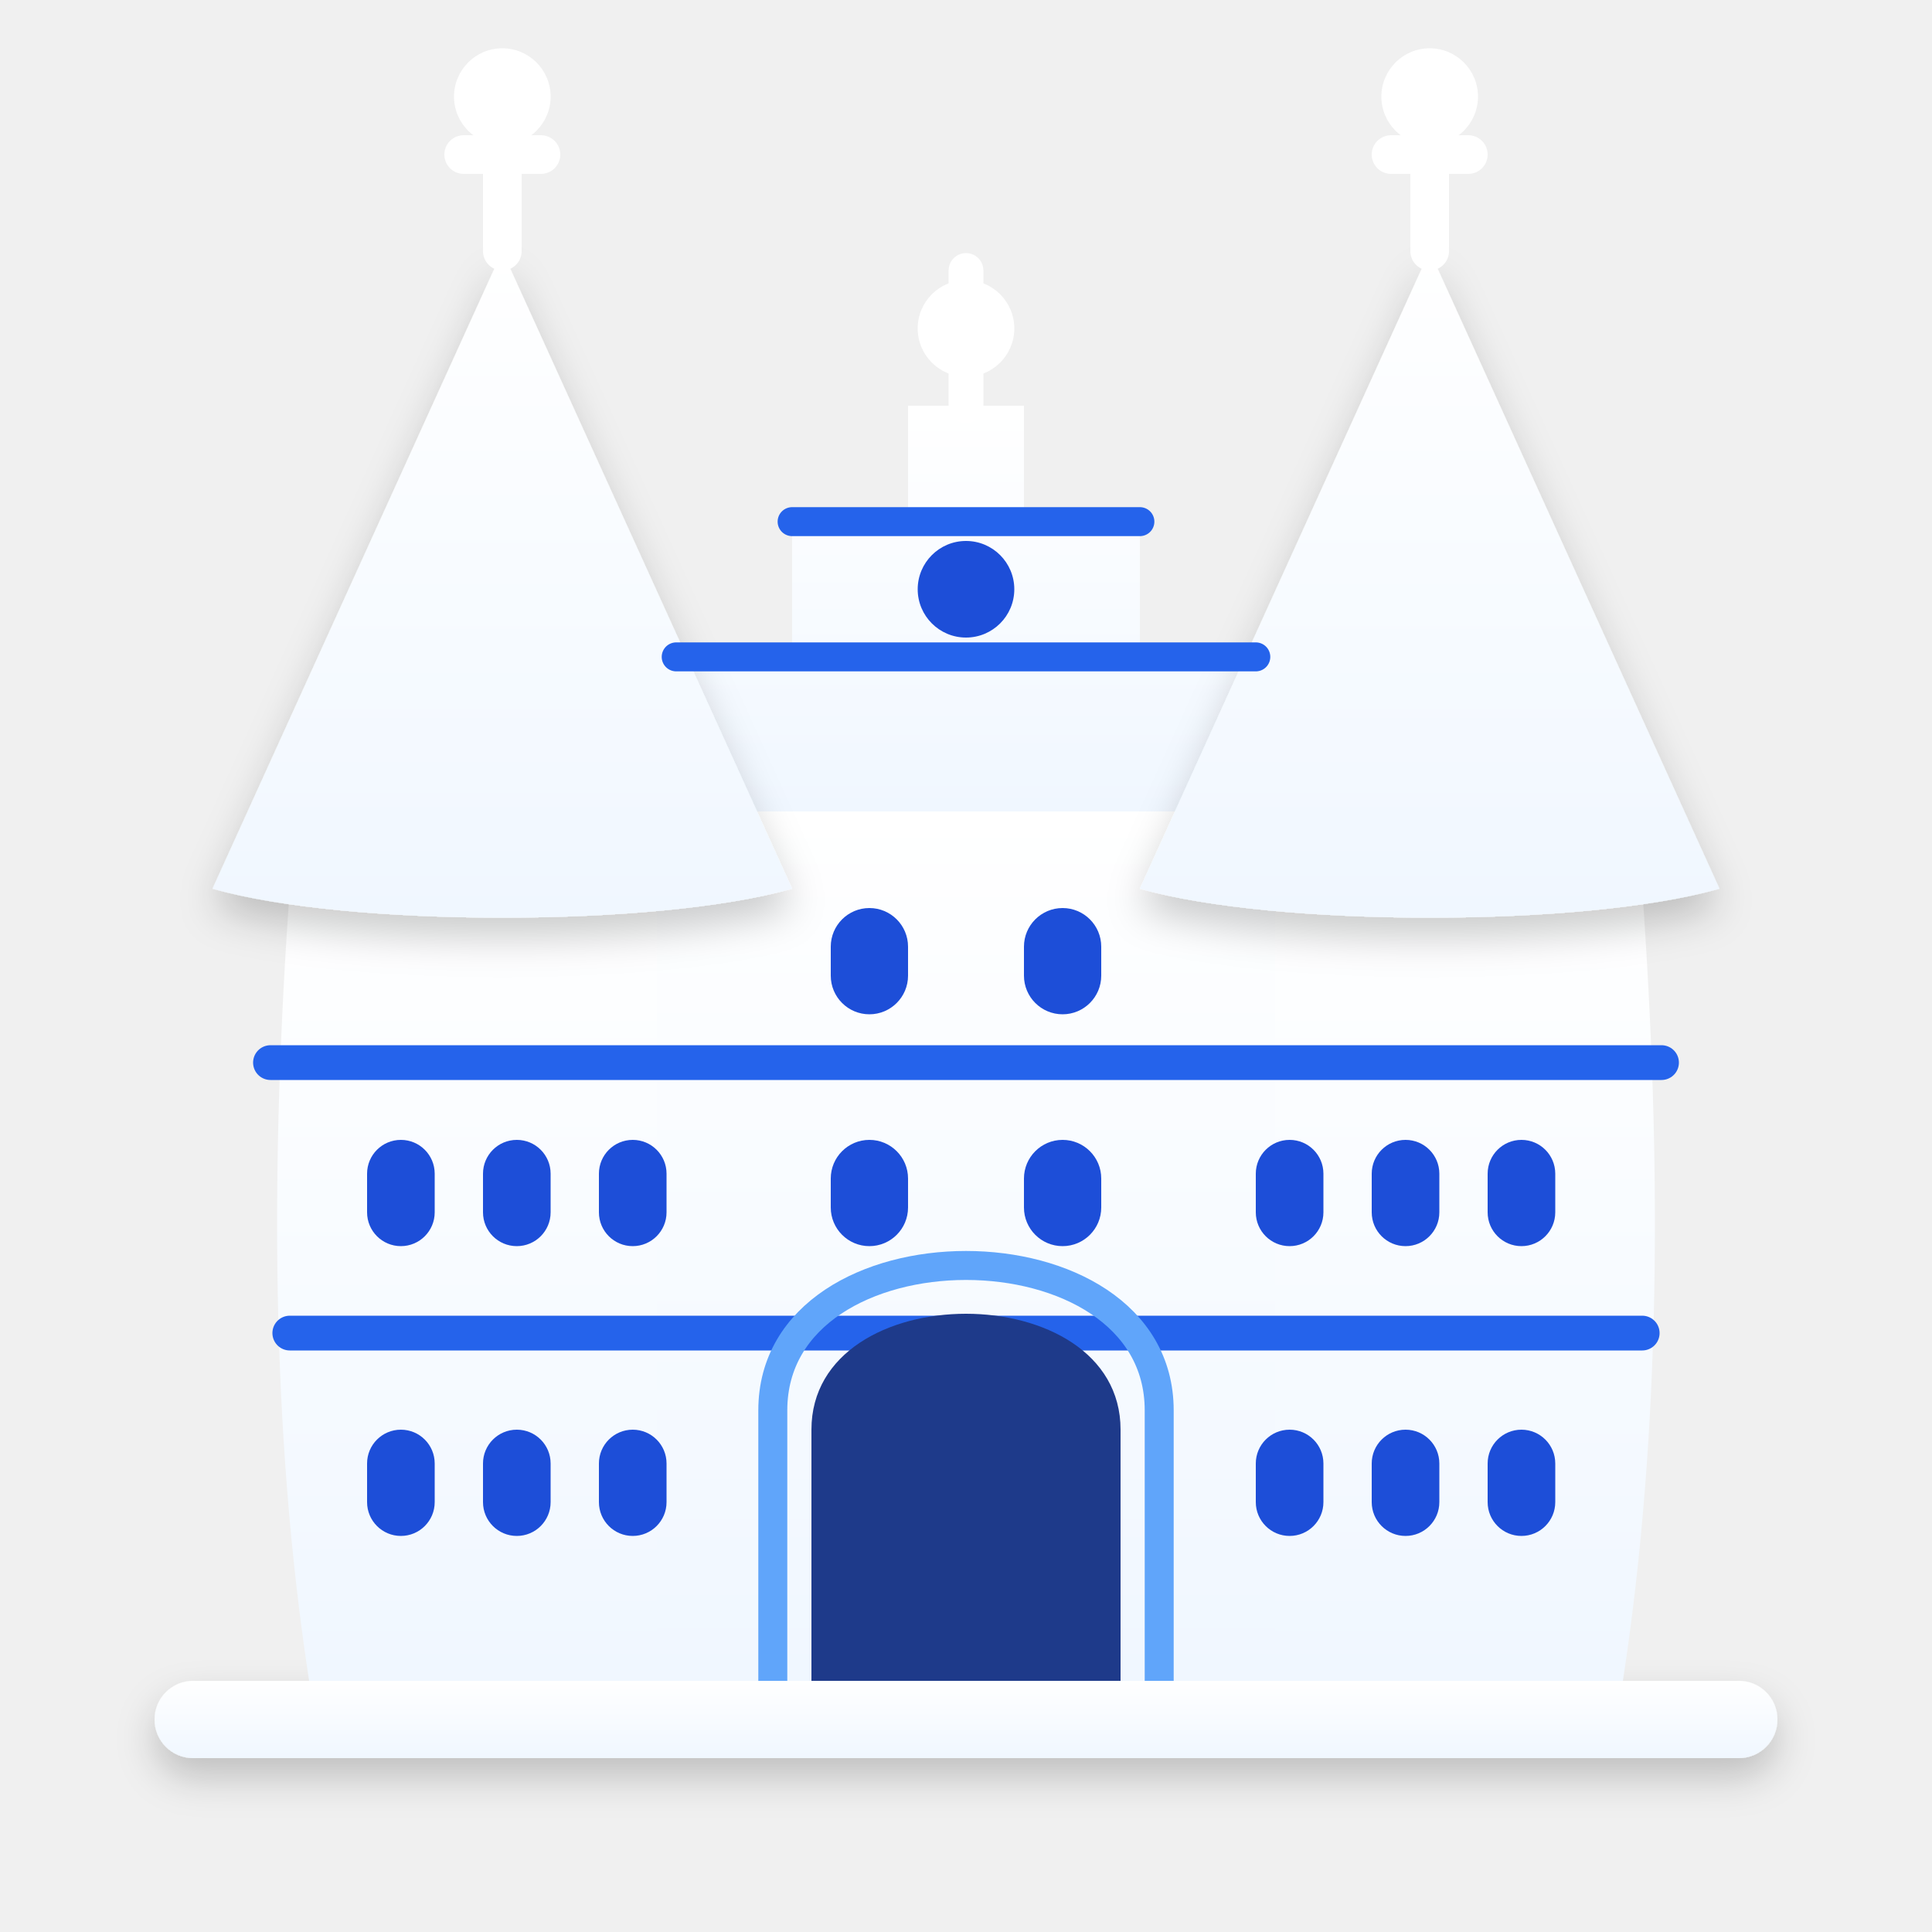
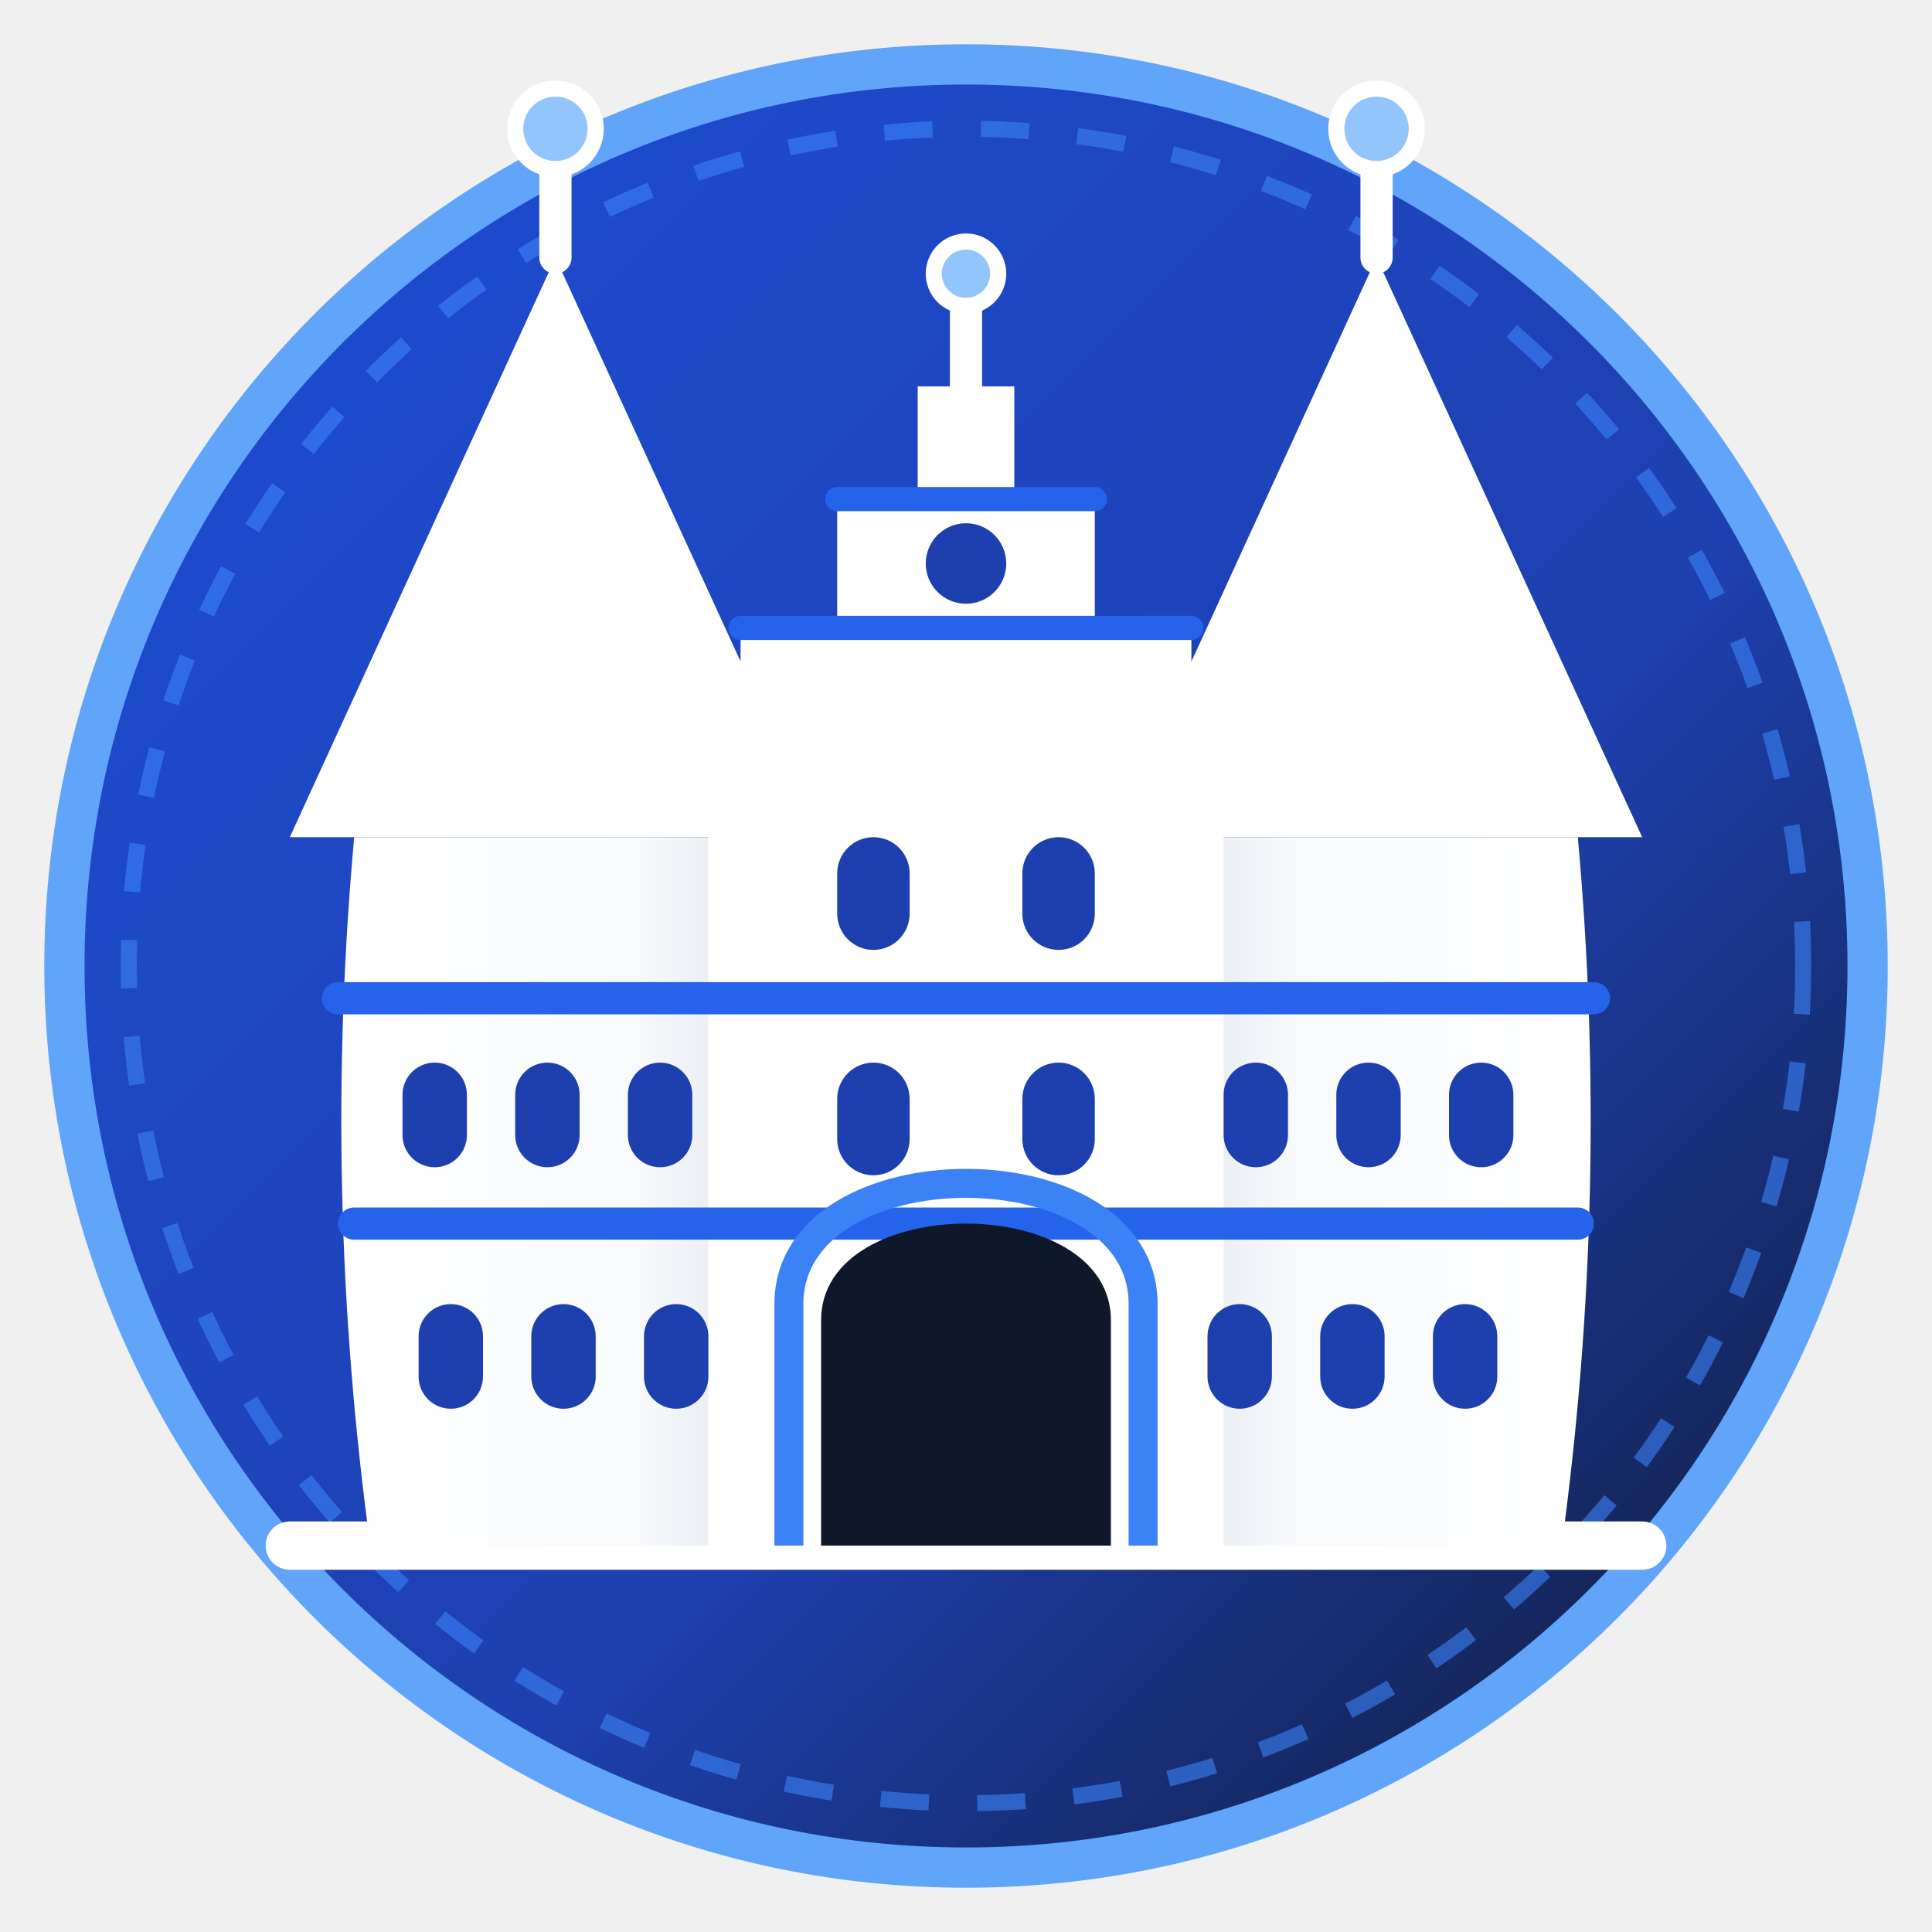
- <svg xmlns="http://www.w3.org/2000/svg" viewBox="0 0 100 100" fill="none">
+ <svg xmlns="http://www.w3.org/2000/svg" viewBox="0 0 120 120" width="100%" height="100%" fill="none">
  <defs>
-     <linearGradient id="htBgGrad" x1="0%" y1="0%" x2="100%" y2="100%">
+     <linearGradient id="htBg" x1="0%" y1="0%" x2="100%" y2="100%">
+       <stop offset="0%" stop-color="#1d4ed8" />
+       <stop offset="60%" stop-color="#1e40af" />
+       <stop offset="100%" stop-color="#0f172a" />
+     </linearGradient>
+     <linearGradient id="htBlueAccent" x1="0%" y1="0%" x2="100%" y2="0%">
      <stop offset="0%" stop-color="#2563eb" />
-       <stop offset="50%" stop-color="#1d4ed8" />
-       <stop offset="100%" stop-color="#1e3a8a" />
+       <stop offset="50%" stop-color="#3b82f6" />
+       <stop offset="100%" stop-color="#2563eb" />
    </linearGradient>
-     <linearGradient id="htWhiteGrad" x1="0%" y1="0%" x2="0%" y2="100%">
+     <linearGradient id="towerGradLeft" x1="0%" y1="0%" x2="100%" y2="0%">
      <stop offset="0%" stop-color="#ffffff" />
-       <stop offset="100%" stop-color="#f0f7ff" />
+       <stop offset="70%" stop-color="#f8fafc" />
+       <stop offset="100%" stop-color="#e2e8f0" />
    </linearGradient>
-     <filter id="htShadow" x="-10%" y="-10%" width="120%" height="120%" filterUnits="userSpaceOnUse">
-       <feDropShadow dx="0" dy="1" stdDeviation="1" flood-color="#000000" flood-opacity="0.2" />
-     </filter>
+     <linearGradient id="towerGradRight" x1="0%" y1="0%" x2="100%" y2="0%">
+       <stop offset="0%" stop-color="#e2e8f0" />
+       <stop offset="30%" stop-color="#f8fafc" />
+       <stop offset="100%" stop-color="#ffffff" />
+     </linearGradient>
  </defs>
-   <rect x="8" y="87" width="84" height="4" rx="2" fill="url(#htWhiteGrad)" filter="url(#htShadow)" />
-   <path d="M 15 46 C 14 60 14 74 16 87 L 38 87 C 39 74 38 60 37 46 Z" fill="url(#htWhiteGrad)" />
-   <path d="M 63 46 C 62 60 61 74 62 87 L 84 87 C 86 74 86 60 85 46 Z" fill="url(#htWhiteGrad)" />
-   <rect x="34" y="42" width="32" height="45" fill="url(#htWhiteGrad)" />
-   <path d="M 35 42 L 35 34 L 41 34 L 41 27 L 47 27 L 47 21 L 53 21 L 53 27 L 59 27 L 59 34 L 65 34 L 65 42 Z" fill="url(#htWhiteGrad)" />
-   <circle cx="50" cy="17" r="2.5" fill="#ffffff" />
-   <path d="M 50 14 L 50 21" stroke="#ffffff" stroke-width="1.8" stroke-linecap="round" />
-   <path d="M 26 13 L 11 46 C 18 48 34 48 41 46 Z" fill="url(#htWhiteGrad)" filter="url(#htShadow)" />
-   <path d="M 26 6 L 26 13 M 24 8 L 28 8" stroke="#ffffff" stroke-width="2" stroke-linecap="round" />
-   <circle cx="26" cy="5" r="2.5" fill="#ffffff" />
-   <path d="M 74 13 L 59 46 C 66 48 82 48 89 46 Z" fill="url(#htWhiteGrad)" filter="url(#htShadow)" />
-   <path d="M 74 6 L 74 13 M 72 8 L 76 8" stroke="#ffffff" stroke-width="2" stroke-linecap="round" />
-   <circle cx="74" cy="5" r="2.5" fill="#ffffff" />
-   <path d="M 14 55 L 86 55" stroke="#2563eb" stroke-width="1.8" stroke-linecap="round" />
-   <path d="M 15 69 L 85 69" stroke="#2563eb" stroke-width="1.8" stroke-linecap="round" />
-   <path d="M 35 34 L 65 34" stroke="#2563eb" stroke-width="1.5" stroke-linecap="round" />
-   <path d="M 41 27 L 59 27" stroke="#2563eb" stroke-width="1.5" stroke-linecap="round" />
-   <rect x="19" y="59" width="3.5" height="5.5" rx="1.75" fill="#1d4ed8" />
-   <rect x="25" y="59" width="3.5" height="5.5" rx="1.75" fill="#1d4ed8" />
-   <rect x="31" y="59" width="3.5" height="5.5" rx="1.75" fill="#1d4ed8" />
-   <rect x="19" y="74" width="3.5" height="5.5" rx="1.75" fill="#1d4ed8" />
-   <rect x="25" y="74" width="3.5" height="5.5" rx="1.75" fill="#1d4ed8" />
-   <rect x="31" y="74" width="3.5" height="5.5" rx="1.75" fill="#1d4ed8" />
-   <rect x="65" y="59" width="3.5" height="5.5" rx="1.75" fill="#1d4ed8" />
-   <rect x="71" y="59" width="3.5" height="5.5" rx="1.75" fill="#1d4ed8" />
-   <rect x="77" y="59" width="3.5" height="5.5" rx="1.75" fill="#1d4ed8" />
-   <rect x="65" y="74" width="3.5" height="5.5" rx="1.75" fill="#1d4ed8" />
-   <rect x="71" y="74" width="3.5" height="5.5" rx="1.75" fill="#1d4ed8" />
-   <rect x="77" y="74" width="3.5" height="5.5" rx="1.75" fill="#1d4ed8" />
-   <circle cx="50" cy="30.5" r="2.5" fill="#1d4ed8" />
-   <rect x="43" y="47" width="4" height="5.5" rx="2" fill="#1d4ed8" />
-   <rect x="53" y="47" width="4" height="5.5" rx="2" fill="#1d4ed8" />
-   <rect x="43" y="59" width="4" height="5.5" rx="2" fill="#1d4ed8" />
-   <rect x="53" y="59" width="4" height="5.5" rx="2" fill="#1d4ed8" />
-   <path d="M 42 87 L 42 74 C 42 66 58 66 58 74 L 58 87 Z" fill="#1e3a8a" />
-   <path d="M 40 87 L 40 73 C 40 63 60 63 60 73 L 60 87" stroke="#60a5fa" stroke-width="1.5" fill="none" />
+   <circle cx="60" cy="60" r="56" fill="url(#htBg)" stroke="#60a5fa" stroke-width="2.5" />
+   <circle cx="60" cy="60" r="52" fill="none" stroke="#3b82f6" stroke-width="1" stroke-dasharray="3,3" opacity="0.6" />
+   <path d="M 18 96 L 102 96" stroke="#ffffff" stroke-width="3" stroke-linecap="round" />
+   <path d="M 22 52 Q 20 74 23 96 L 47 96 Q 48 74 46 52 Z" fill="url(#towerGradLeft)" />
+   <path d="M 74 52 Q 72 74 73 96 L 97 96 Q 100 74 98 52 Z" fill="url(#towerGradRight)" />
+   <path d="M 44 48 L 76 48 L 76 96 L 44 96 Z" fill="#ffffff" />
+   <path d="M 46 48 L 46 39 L 52 39 L 52 31 L 57 31 L 57 24 L 63 24 L 63 31 L 68 31 L 68 39 L 74 39 L 74 48 Z" fill="#ffffff" />
+   <path d="M 34.5 16 L 18 52 L 51 52 Z" fill="#ffffff" />
+   <line x1="34.5" y1="9" x2="34.5" y2="16" stroke="#ffffff" stroke-width="2" stroke-linecap="round" />
+   <circle cx="34.5" cy="8" r="2.5" fill="#93c5fd" stroke="#ffffff" stroke-width="1" />
+   <path d="M 85.5 16 L 69 52 L 102 52 Z" fill="#ffffff" />
+   <line x1="85.5" y1="9" x2="85.5" y2="16" stroke="#ffffff" stroke-width="2" stroke-linecap="round" />
+   <circle cx="85.5" cy="8" r="2.5" fill="#93c5fd" stroke="#ffffff" stroke-width="1" />
+   <line x1="60" y1="18" x2="60" y2="24" stroke="#ffffff" stroke-width="2" stroke-linecap="round" />
+   <circle cx="60" cy="17" r="2" fill="#93c5fd" stroke="#ffffff" stroke-width="1" />
+   <path d="M 21 62 L 99 62" stroke="#2563eb" stroke-width="2" stroke-linecap="round" />
+   <path d="M 22 76 L 98 76" stroke="#2563eb" stroke-width="2" stroke-linecap="round" />
+   <path d="M 46 39 L 74 39" stroke="#2563eb" stroke-width="1.5" stroke-linecap="round" />
+   <path d="M 52 31 L 68 31" stroke="#2563eb" stroke-width="1.5" stroke-linecap="round" />
+   <rect x="25" y="66" width="4" height="6.5" rx="2" fill="#1e40af" />
+   <rect x="32" y="66" width="4" height="6.5" rx="2" fill="#1e40af" />
+   <rect x="39" y="66" width="4" height="6.5" rx="2" fill="#1e40af" />
+   <rect x="26" y="81" width="4" height="6.5" rx="2" fill="#1e40af" />
+   <rect x="33" y="81" width="4" height="6.5" rx="2" fill="#1e40af" />
+   <rect x="40" y="81" width="4" height="6.5" rx="2" fill="#1e40af" />
+   <rect x="76" y="66" width="4" height="6.5" rx="2" fill="#1e40af" />
+   <rect x="83" y="66" width="4" height="6.5" rx="2" fill="#1e40af" />
+   <rect x="90" y="66" width="4" height="6.5" rx="2" fill="#1e40af" />
+   <rect x="75" y="81" width="4" height="6.5" rx="2" fill="#1e40af" />
+   <rect x="82" y="81" width="4" height="6.5" rx="2" fill="#1e40af" />
+   <rect x="89" y="81" width="4" height="6.5" rx="2" fill="#1e40af" />
+   <circle cx="60" cy="35" r="2.5" fill="#1e40af" />
+   <rect x="52" y="52" width="4.5" height="7" rx="2.25" fill="#1e40af" />
+   <rect x="63.5" y="52" width="4.5" height="7" rx="2.25" fill="#1e40af" />
+   <rect x="52" y="66" width="4.5" height="7" rx="2.25" fill="#1e40af" />
+   <rect x="63.5" y="66" width="4.5" height="7" rx="2.25" fill="#1e40af" />
+   <path d="M 51 96 L 51 82 C 51 74 69 74 69 82 L 69 96 Z" fill="#0f172a" />
+   <path d="M 49 96 L 49 81 C 49 71 71 71 71 81 L 71 96" stroke="#3b82f6" stroke-width="1.8" fill="none" />
</svg>
